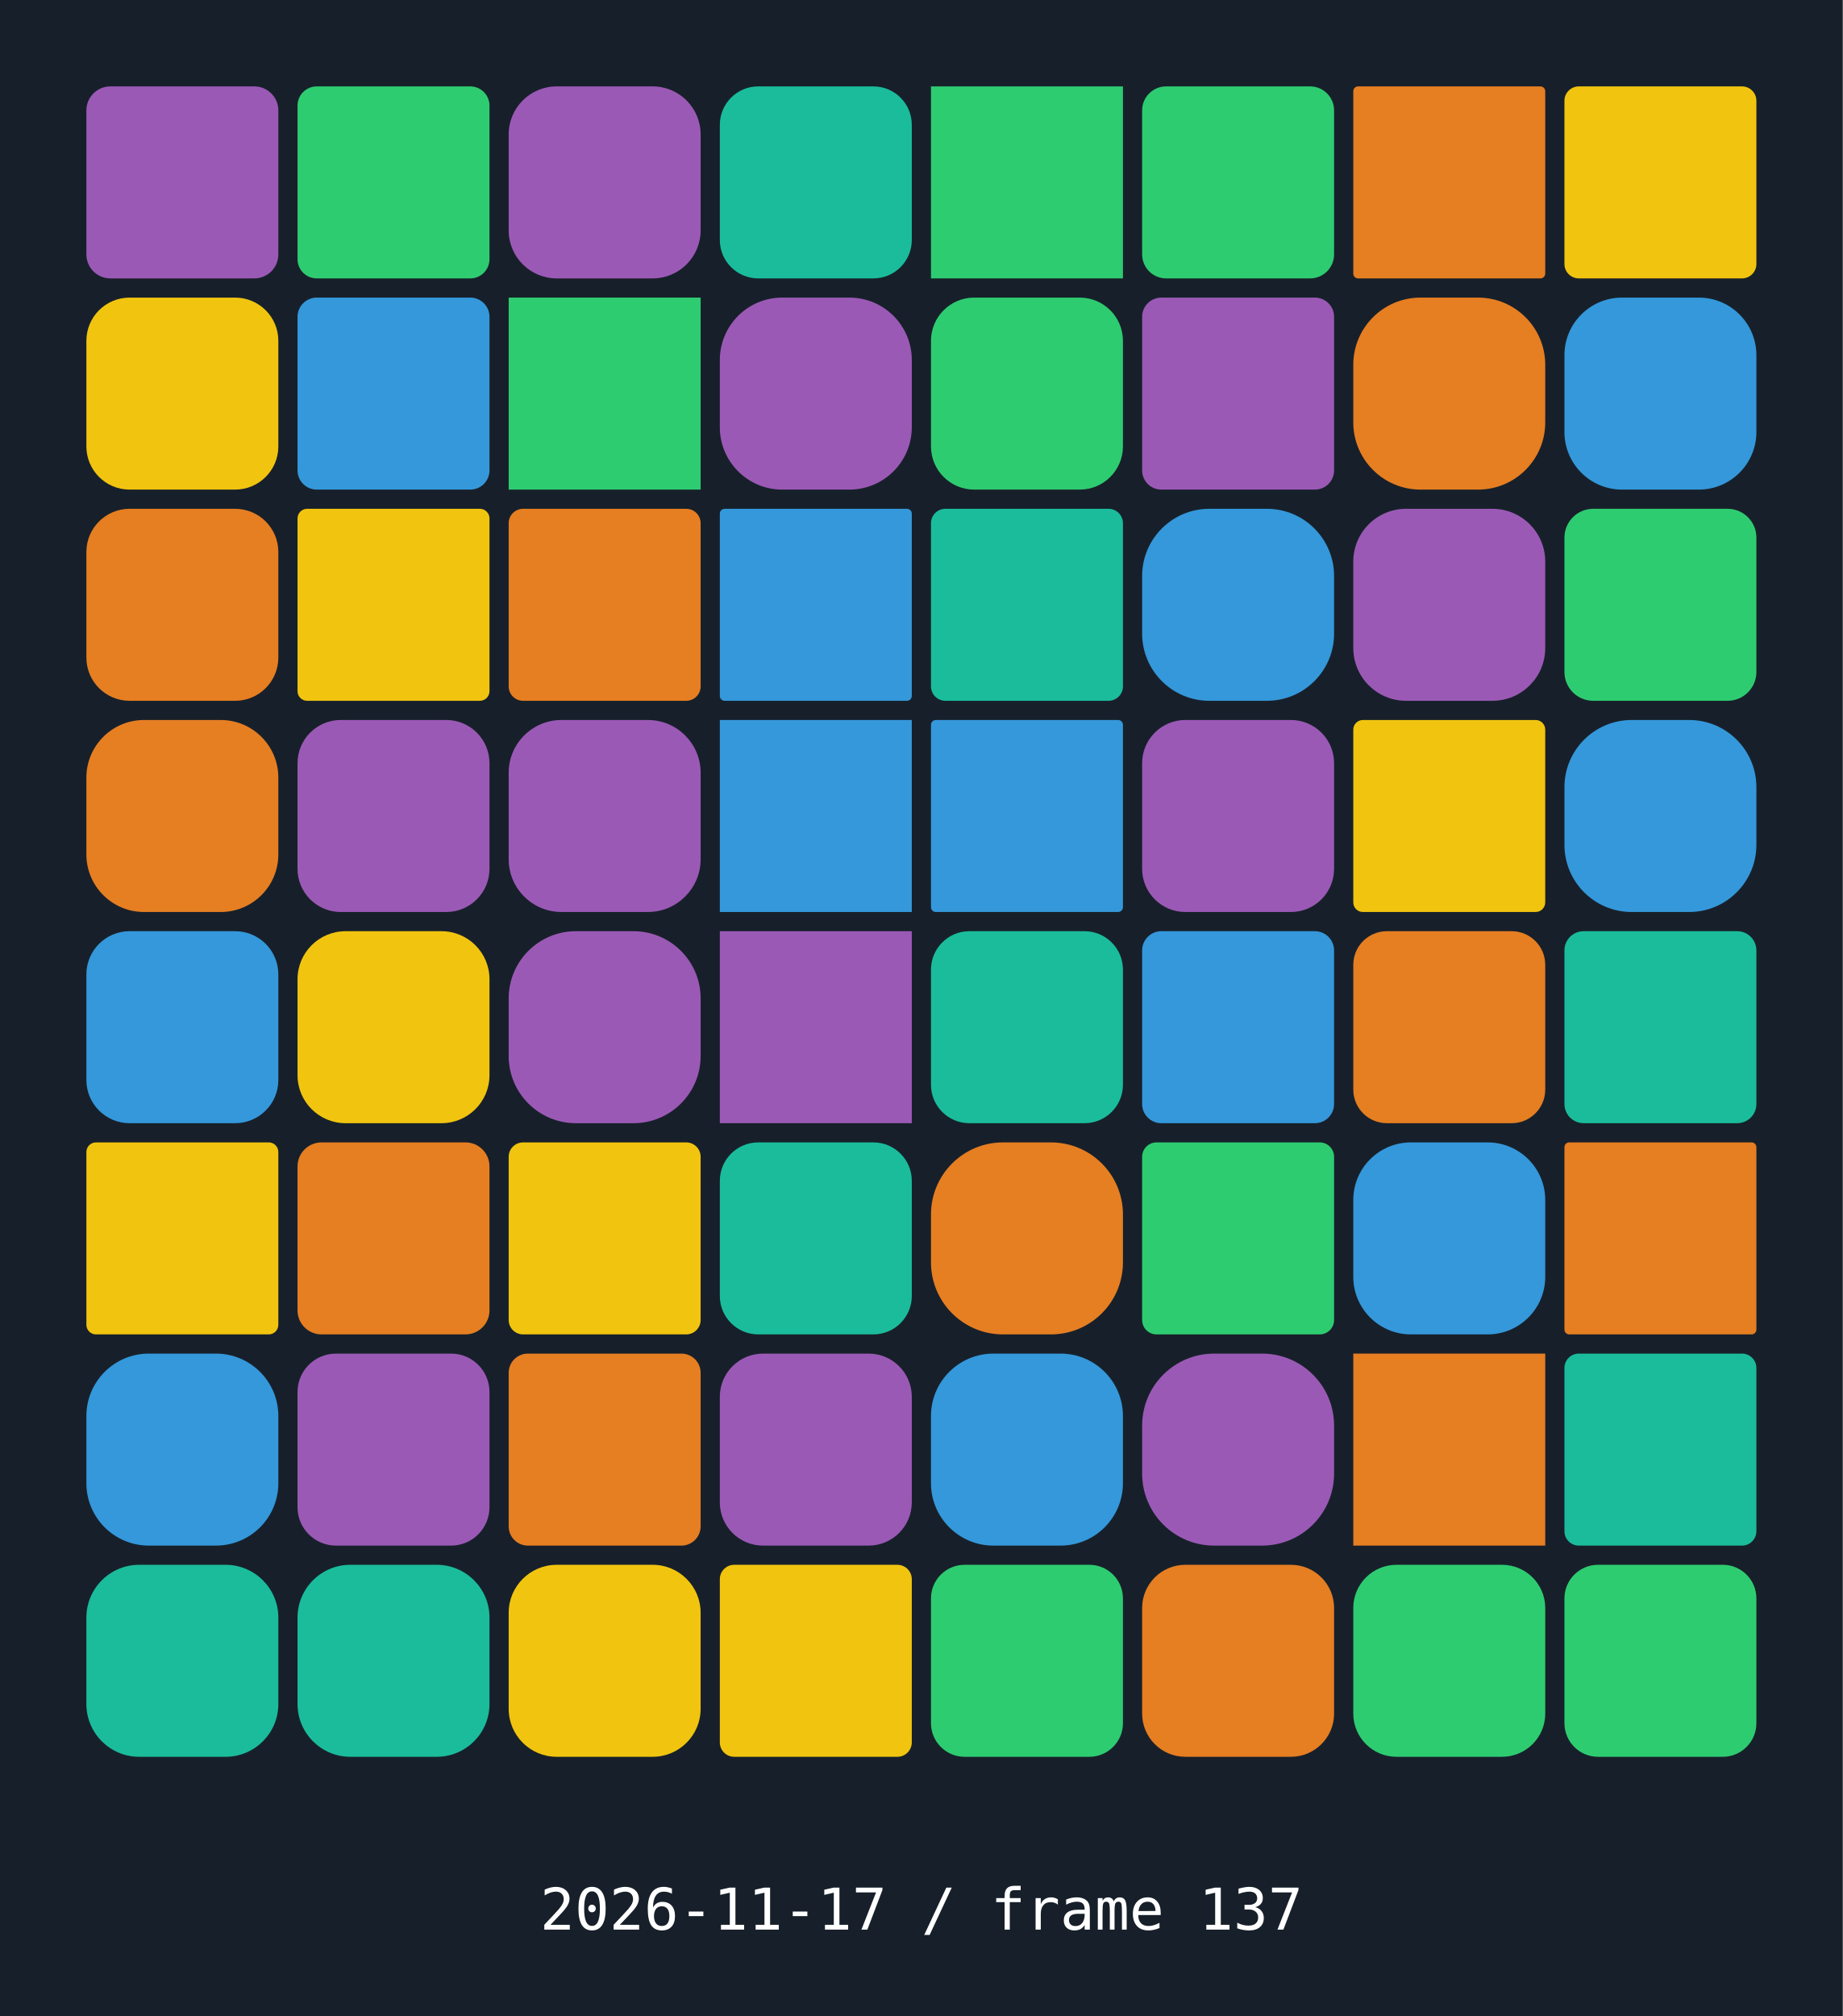
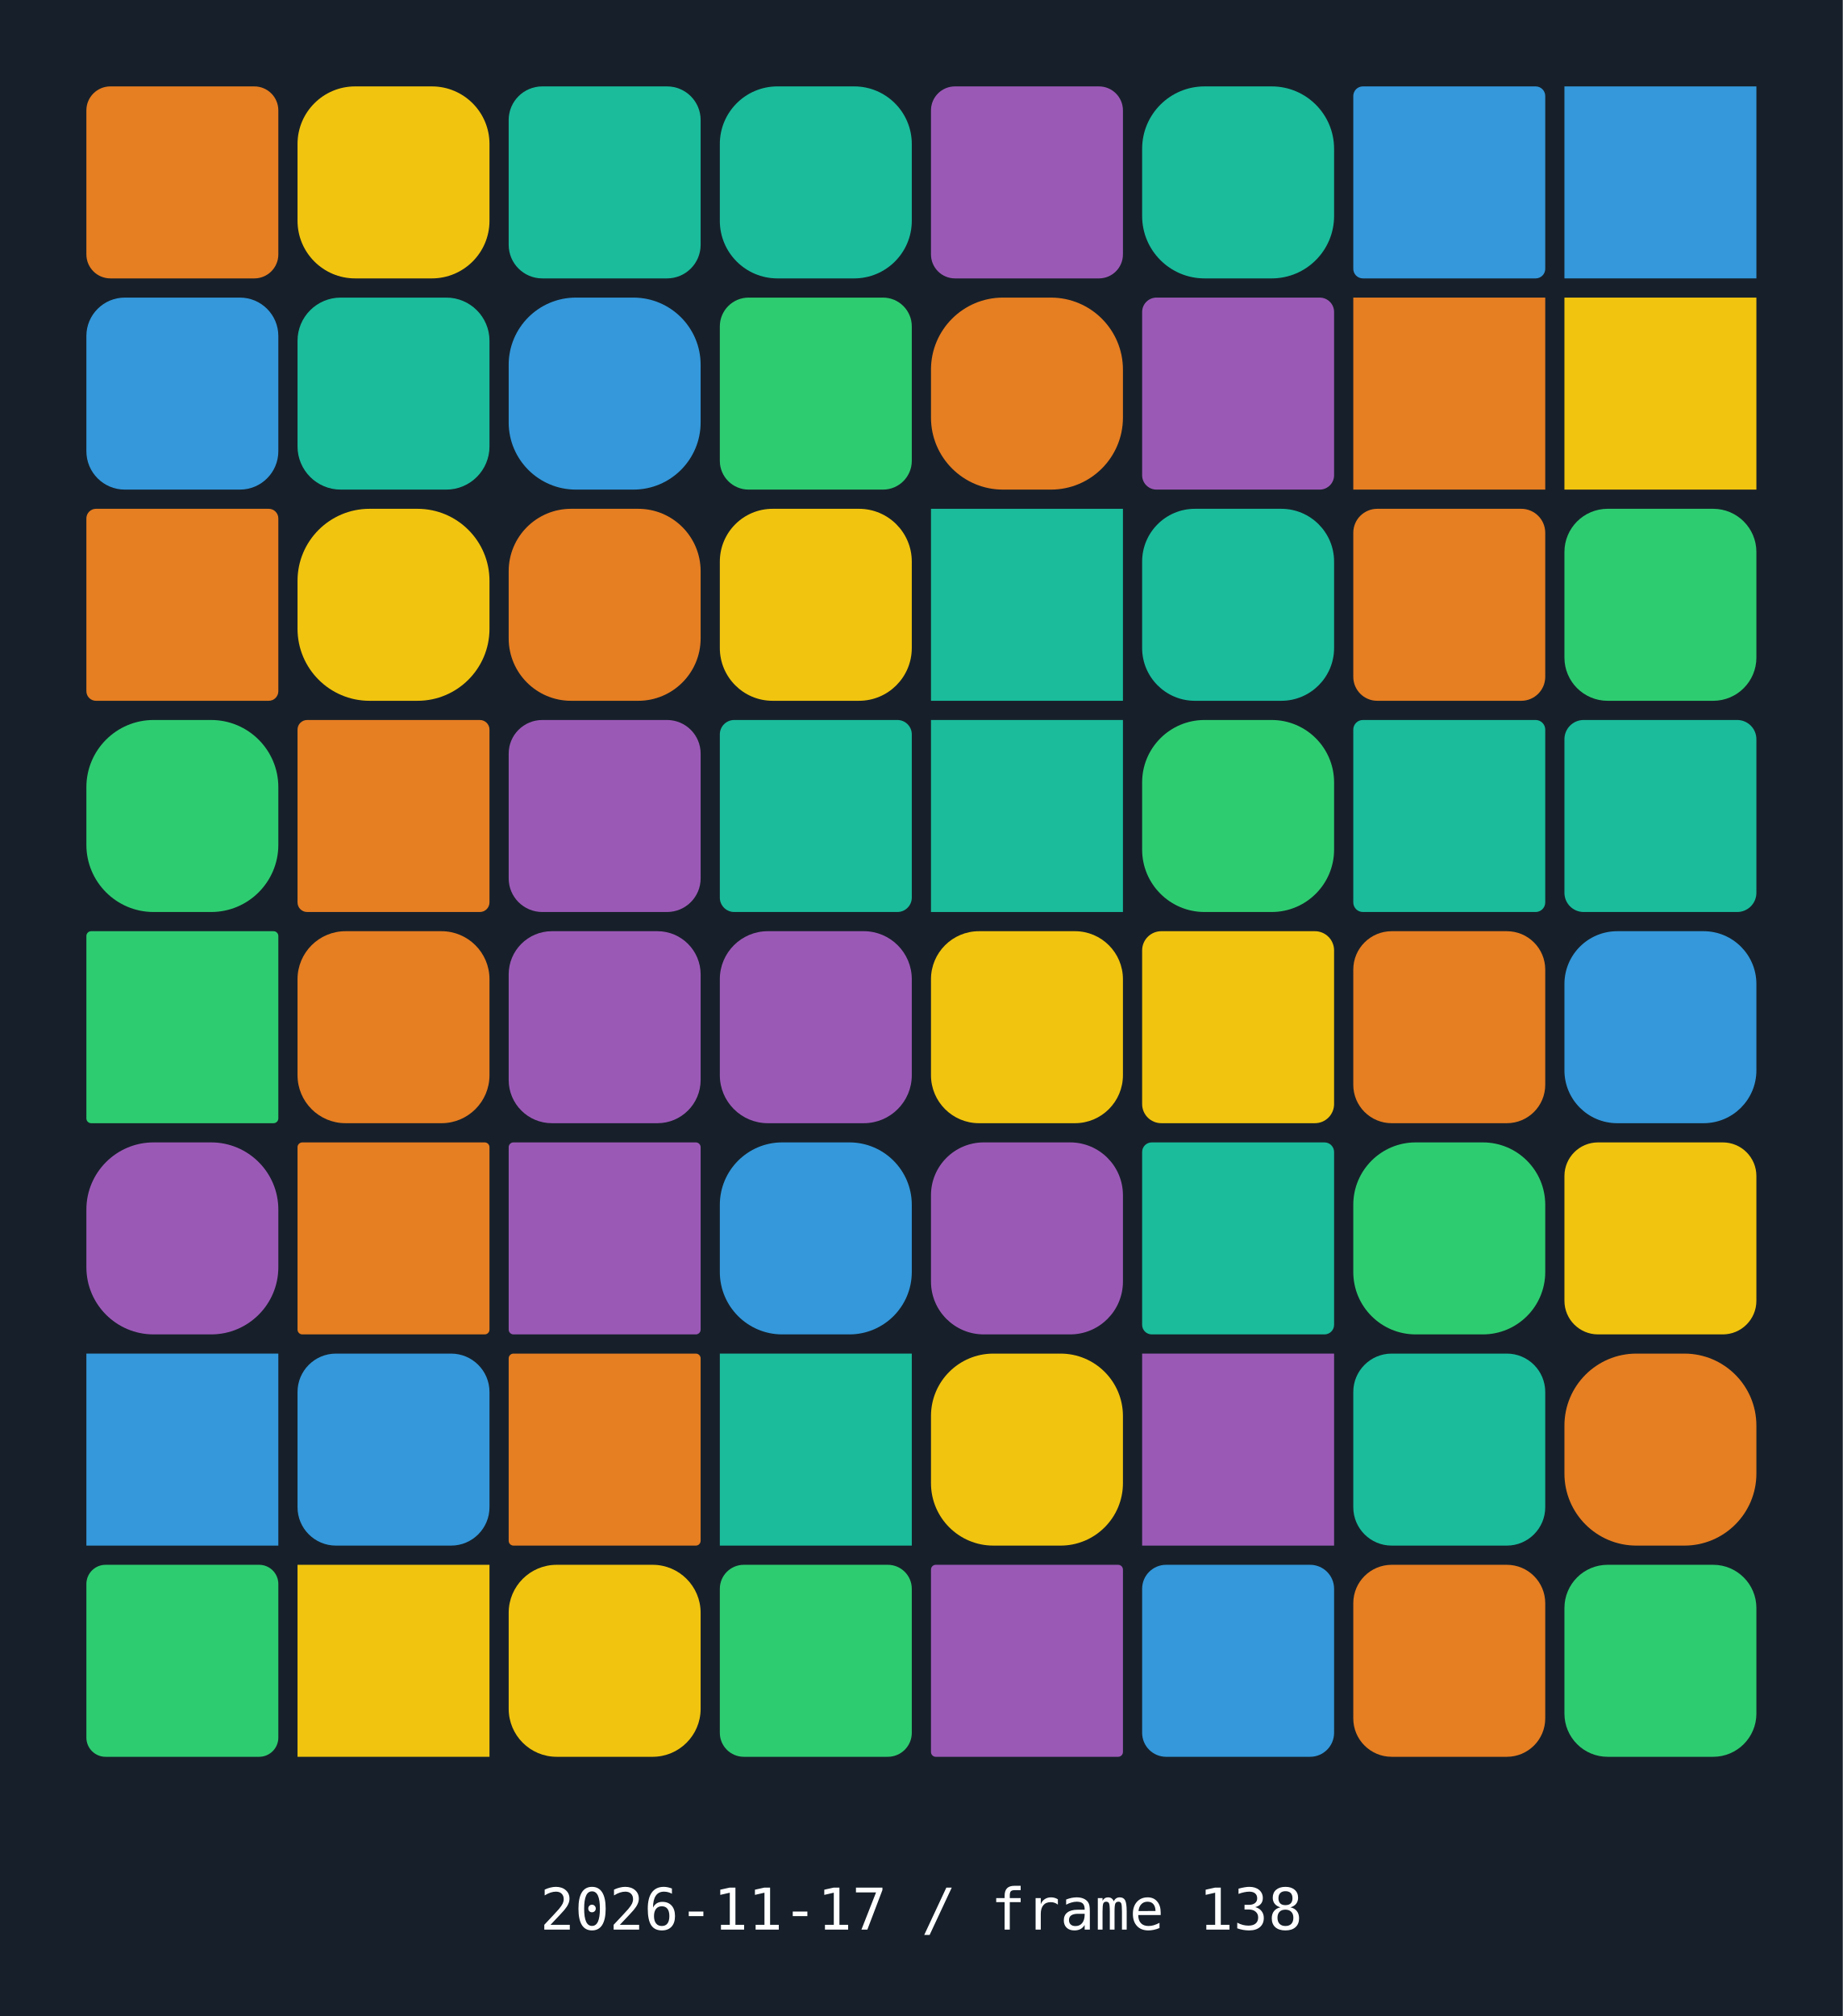
<svg xmlns="http://www.w3.org/2000/svg" width="384" height="420" viewBox="0 0 384 420">
  <rect width="384" height="420" fill="#17202a" />
-   <rect x="18" y="18" width="40" height="40" rx="5" fill="#9b59b6" />
-   <rect x="62" y="18" width="40" height="40" rx="4" fill="#2ecc71" />
-   <rect x="106" y="18" width="40" height="40" rx="10" fill="#9b59b6" />
-   <rect x="150" y="18" width="40" height="40" rx="8" fill="#1abc9c" />
-   <rect x="194" y="18" width="40" height="40" rx="0" fill="#2ecc71" />
-   <rect x="238" y="18" width="40" height="40" rx="5" fill="#2ecc71" />
-   <rect x="282" y="18" width="40" height="40" rx="1" fill="#e67e22" />
-   <rect x="326" y="18" width="40" height="40" rx="3" fill="#f1c40f" />
-   <rect x="18" y="62" width="40" height="40" rx="9" fill="#f1c40f" />
-   <rect x="62" y="62" width="40" height="40" rx="4" fill="#3498db" />
-   <rect x="106" y="62" width="40" height="40" rx="0" fill="#2ecc71" />
-   <rect x="150" y="62" width="40" height="40" rx="13" fill="#9b59b6" />
-   <rect x="194" y="62" width="40" height="40" rx="9" fill="#2ecc71" />
-   <rect x="238" y="62" width="40" height="40" rx="4" fill="#9b59b6" />
-   <rect x="282" y="62" width="40" height="40" rx="14" fill="#e67e22" />
-   <rect x="326" y="62" width="40" height="40" rx="12" fill="#3498db" />
-   <rect x="18" y="106" width="40" height="40" rx="9" fill="#e67e22" />
-   <rect x="62" y="106" width="40" height="40" rx="2" fill="#f1c40f" />
-   <rect x="106" y="106" width="40" height="40" rx="3" fill="#e67e22" />
-   <rect x="150" y="106" width="40" height="40" rx="1" fill="#3498db" />
-   <rect x="194" y="106" width="40" height="40" rx="3" fill="#1abc9c" />
-   <rect x="238" y="106" width="40" height="40" rx="14" fill="#3498db" />
-   <rect x="282" y="106" width="40" height="40" rx="11" fill="#9b59b6" />
-   <rect x="326" y="106" width="40" height="40" rx="6" fill="#2ecc71" />
-   <rect x="18" y="150" width="40" height="40" rx="12" fill="#e67e22" />
-   <rect x="62" y="150" width="40" height="40" rx="9" fill="#9b59b6" />
-   <rect x="106" y="150" width="40" height="40" rx="11" fill="#9b59b6" />
-   <rect x="150" y="150" width="40" height="40" rx="0" fill="#3498db" />
-   <rect x="194" y="150" width="40" height="40" rx="1" fill="#3498db" />
-   <rect x="238" y="150" width="40" height="40" rx="9" fill="#9b59b6" />
-   <rect x="282" y="150" width="40" height="40" rx="2" fill="#f1c40f" />
-   <rect x="326" y="150" width="40" height="40" rx="14" fill="#3498db" />
-   <rect x="18" y="194" width="40" height="40" rx="9" fill="#3498db" />
-   <rect x="62" y="194" width="40" height="40" rx="10" fill="#f1c40f" />
-   <rect x="106" y="194" width="40" height="40" rx="14" fill="#9b59b6" />
-   <rect x="150" y="194" width="40" height="40" rx="0" fill="#9b59b6" />
-   <rect x="194" y="194" width="40" height="40" rx="8" fill="#1abc9c" />
-   <rect x="238" y="194" width="40" height="40" rx="4" fill="#3498db" />
-   <rect x="282" y="194" width="40" height="40" rx="7" fill="#e67e22" />
-   <rect x="326" y="194" width="40" height="40" rx="4" fill="#1abc9c" />
-   <rect x="18" y="238" width="40" height="40" rx="2" fill="#f1c40f" />
-   <rect x="62" y="238" width="40" height="40" rx="5" fill="#e67e22" />
-   <rect x="106" y="238" width="40" height="40" rx="3" fill="#f1c40f" />
-   <rect x="150" y="238" width="40" height="40" rx="8" fill="#1abc9c" />
-   <rect x="194" y="238" width="40" height="40" rx="15" fill="#e67e22" />
-   <rect x="238" y="238" width="40" height="40" rx="3" fill="#2ecc71" />
-   <rect x="282" y="238" width="40" height="40" rx="12" fill="#3498db" />
-   <rect x="326" y="238" width="40" height="40" rx="1" fill="#e67e22" />
-   <rect x="18" y="282" width="40" height="40" rx="13" fill="#3498db" />
-   <rect x="62" y="282" width="40" height="40" rx="8" fill="#9b59b6" />
-   <rect x="106" y="282" width="40" height="40" rx="4" fill="#e67e22" />
-   <rect x="150" y="282" width="40" height="40" rx="9" fill="#9b59b6" />
-   <rect x="194" y="282" width="40" height="40" rx="13" fill="#3498db" />
-   <rect x="238" y="282" width="40" height="40" rx="15" fill="#9b59b6" />
-   <rect x="282" y="282" width="40" height="40" rx="0" fill="#e67e22" />
-   <rect x="326" y="282" width="40" height="40" rx="3" fill="#1abc9c" />
-   <rect x="18" y="326" width="40" height="40" rx="11" fill="#1abc9c" />
-   <rect x="62" y="326" width="40" height="40" rx="11" fill="#1abc9c" />
+   <rect x="18" y="18" width="40" height="40" rx="5" fill="#e67e22" />
+   <rect x="62" y="18" width="40" height="40" rx="12" fill="#f1c40f" />
+   <rect x="106" y="18" width="40" height="40" rx="7" fill="#1abc9c" />
+   <rect x="150" y="18" width="40" height="40" rx="12" fill="#1abc9c" />
+   <rect x="194" y="18" width="40" height="40" rx="5" fill="#9b59b6" />
+   <rect x="238" y="18" width="40" height="40" rx="13" fill="#1abc9c" />
+   <rect x="282" y="18" width="40" height="40" rx="2" fill="#3498db" />
+   <rect x="326" y="18" width="40" height="40" rx="0" fill="#3498db" />
+   <rect x="18" y="62" width="40" height="40" rx="8" fill="#3498db" />
+   <rect x="62" y="62" width="40" height="40" rx="9" fill="#1abc9c" />
+   <rect x="106" y="62" width="40" height="40" rx="14" fill="#3498db" />
+   <rect x="150" y="62" width="40" height="40" rx="6" fill="#2ecc71" />
+   <rect x="194" y="62" width="40" height="40" rx="15" fill="#e67e22" />
+   <rect x="238" y="62" width="40" height="40" rx="3" fill="#9b59b6" />
+   <rect x="282" y="62" width="40" height="40" rx="0" fill="#e67e22" />
+   <rect x="326" y="62" width="40" height="40" rx="0" fill="#f1c40f" />
+   <rect x="18" y="106" width="40" height="40" rx="2" fill="#e67e22" />
+   <rect x="62" y="106" width="40" height="40" rx="15" fill="#f1c40f" />
+   <rect x="106" y="106" width="40" height="40" rx="13" fill="#e67e22" />
+   <rect x="150" y="106" width="40" height="40" rx="11" fill="#f1c40f" />
+   <rect x="194" y="106" width="40" height="40" rx="0" fill="#1abc9c" />
+   <rect x="238" y="106" width="40" height="40" rx="11" fill="#1abc9c" />
+   <rect x="282" y="106" width="40" height="40" rx="5" fill="#e67e22" />
+   <rect x="326" y="106" width="40" height="40" rx="9" fill="#2ecc71" />
+   <rect x="18" y="150" width="40" height="40" rx="14" fill="#2ecc71" />
+   <rect x="62" y="150" width="40" height="40" rx="2" fill="#e67e22" />
+   <rect x="106" y="150" width="40" height="40" rx="7" fill="#9b59b6" />
+   <rect x="150" y="150" width="40" height="40" rx="3" fill="#1abc9c" />
+   <rect x="194" y="150" width="40" height="40" rx="0" fill="#1abc9c" />
+   <rect x="238" y="150" width="40" height="40" rx="13" fill="#2ecc71" />
+   <rect x="282" y="150" width="40" height="40" rx="2" fill="#1abc9c" />
+   <rect x="326" y="150" width="40" height="40" rx="4" fill="#1abc9c" />
+   <rect x="18" y="194" width="40" height="40" rx="1" fill="#2ecc71" />
+   <rect x="62" y="194" width="40" height="40" rx="10" fill="#e67e22" />
+   <rect x="106" y="194" width="40" height="40" rx="9" fill="#9b59b6" />
+   <rect x="150" y="194" width="40" height="40" rx="10" fill="#9b59b6" />
+   <rect x="194" y="194" width="40" height="40" rx="10" fill="#f1c40f" />
+   <rect x="238" y="194" width="40" height="40" rx="4" fill="#f1c40f" />
+   <rect x="282" y="194" width="40" height="40" rx="8" fill="#e67e22" />
+   <rect x="326" y="194" width="40" height="40" rx="11" fill="#3498db" />
+   <rect x="18" y="238" width="40" height="40" rx="14" fill="#9b59b6" />
+   <rect x="62" y="238" width="40" height="40" rx="1" fill="#e67e22" />
+   <rect x="106" y="238" width="40" height="40" rx="1" fill="#9b59b6" />
+   <rect x="150" y="238" width="40" height="40" rx="13" fill="#3498db" />
+   <rect x="194" y="238" width="40" height="40" rx="11" fill="#9b59b6" />
+   <rect x="238" y="238" width="40" height="40" rx="2" fill="#1abc9c" />
+   <rect x="282" y="238" width="40" height="40" rx="13" fill="#2ecc71" />
+   <rect x="326" y="238" width="40" height="40" rx="7" fill="#f1c40f" />
+   <rect x="18" y="282" width="40" height="40" rx="0" fill="#3498db" />
+   <rect x="62" y="282" width="40" height="40" rx="8" fill="#3498db" />
+   <rect x="106" y="282" width="40" height="40" rx="1" fill="#e67e22" />
+   <rect x="150" y="282" width="40" height="40" rx="0" fill="#1abc9c" />
+   <rect x="194" y="282" width="40" height="40" rx="13" fill="#f1c40f" />
+   <rect x="238" y="282" width="40" height="40" rx="0" fill="#9b59b6" />
+   <rect x="282" y="282" width="40" height="40" rx="8" fill="#1abc9c" />
+   <rect x="326" y="282" width="40" height="40" rx="15" fill="#e67e22" />
+   <rect x="18" y="326" width="40" height="40" rx="4" fill="#2ecc71" />
+   <rect x="62" y="326" width="40" height="40" rx="0" fill="#f1c40f" />
  <rect x="106" y="326" width="40" height="40" rx="10" fill="#f1c40f" />
-   <rect x="150" y="326" width="40" height="40" rx="3" fill="#f1c40f" />
-   <rect x="194" y="326" width="40" height="40" rx="7" fill="#2ecc71" />
-   <rect x="238" y="326" width="40" height="40" rx="9" fill="#e67e22" />
-   <rect x="282" y="326" width="40" height="40" rx="9" fill="#2ecc71" />
-   <rect x="326" y="326" width="40" height="40" rx="7" fill="#2ecc71" />
-   <text x="192" y="402" text-anchor="middle" fill="#ffffff" font-family="monospace">2026-11-17 / frame 137</text>
+   <rect x="150" y="326" width="40" height="40" rx="5" fill="#2ecc71" />
+   <rect x="194" y="326" width="40" height="40" rx="1" fill="#9b59b6" />
+   <rect x="238" y="326" width="40" height="40" rx="5" fill="#3498db" />
+   <rect x="282" y="326" width="40" height="40" rx="8" fill="#e67e22" />
+   <rect x="326" y="326" width="40" height="40" rx="9" fill="#2ecc71" />
+   <text x="192" y="402" text-anchor="middle" fill="#ffffff" font-family="monospace">2026-11-17 / frame 138</text>
</svg>
